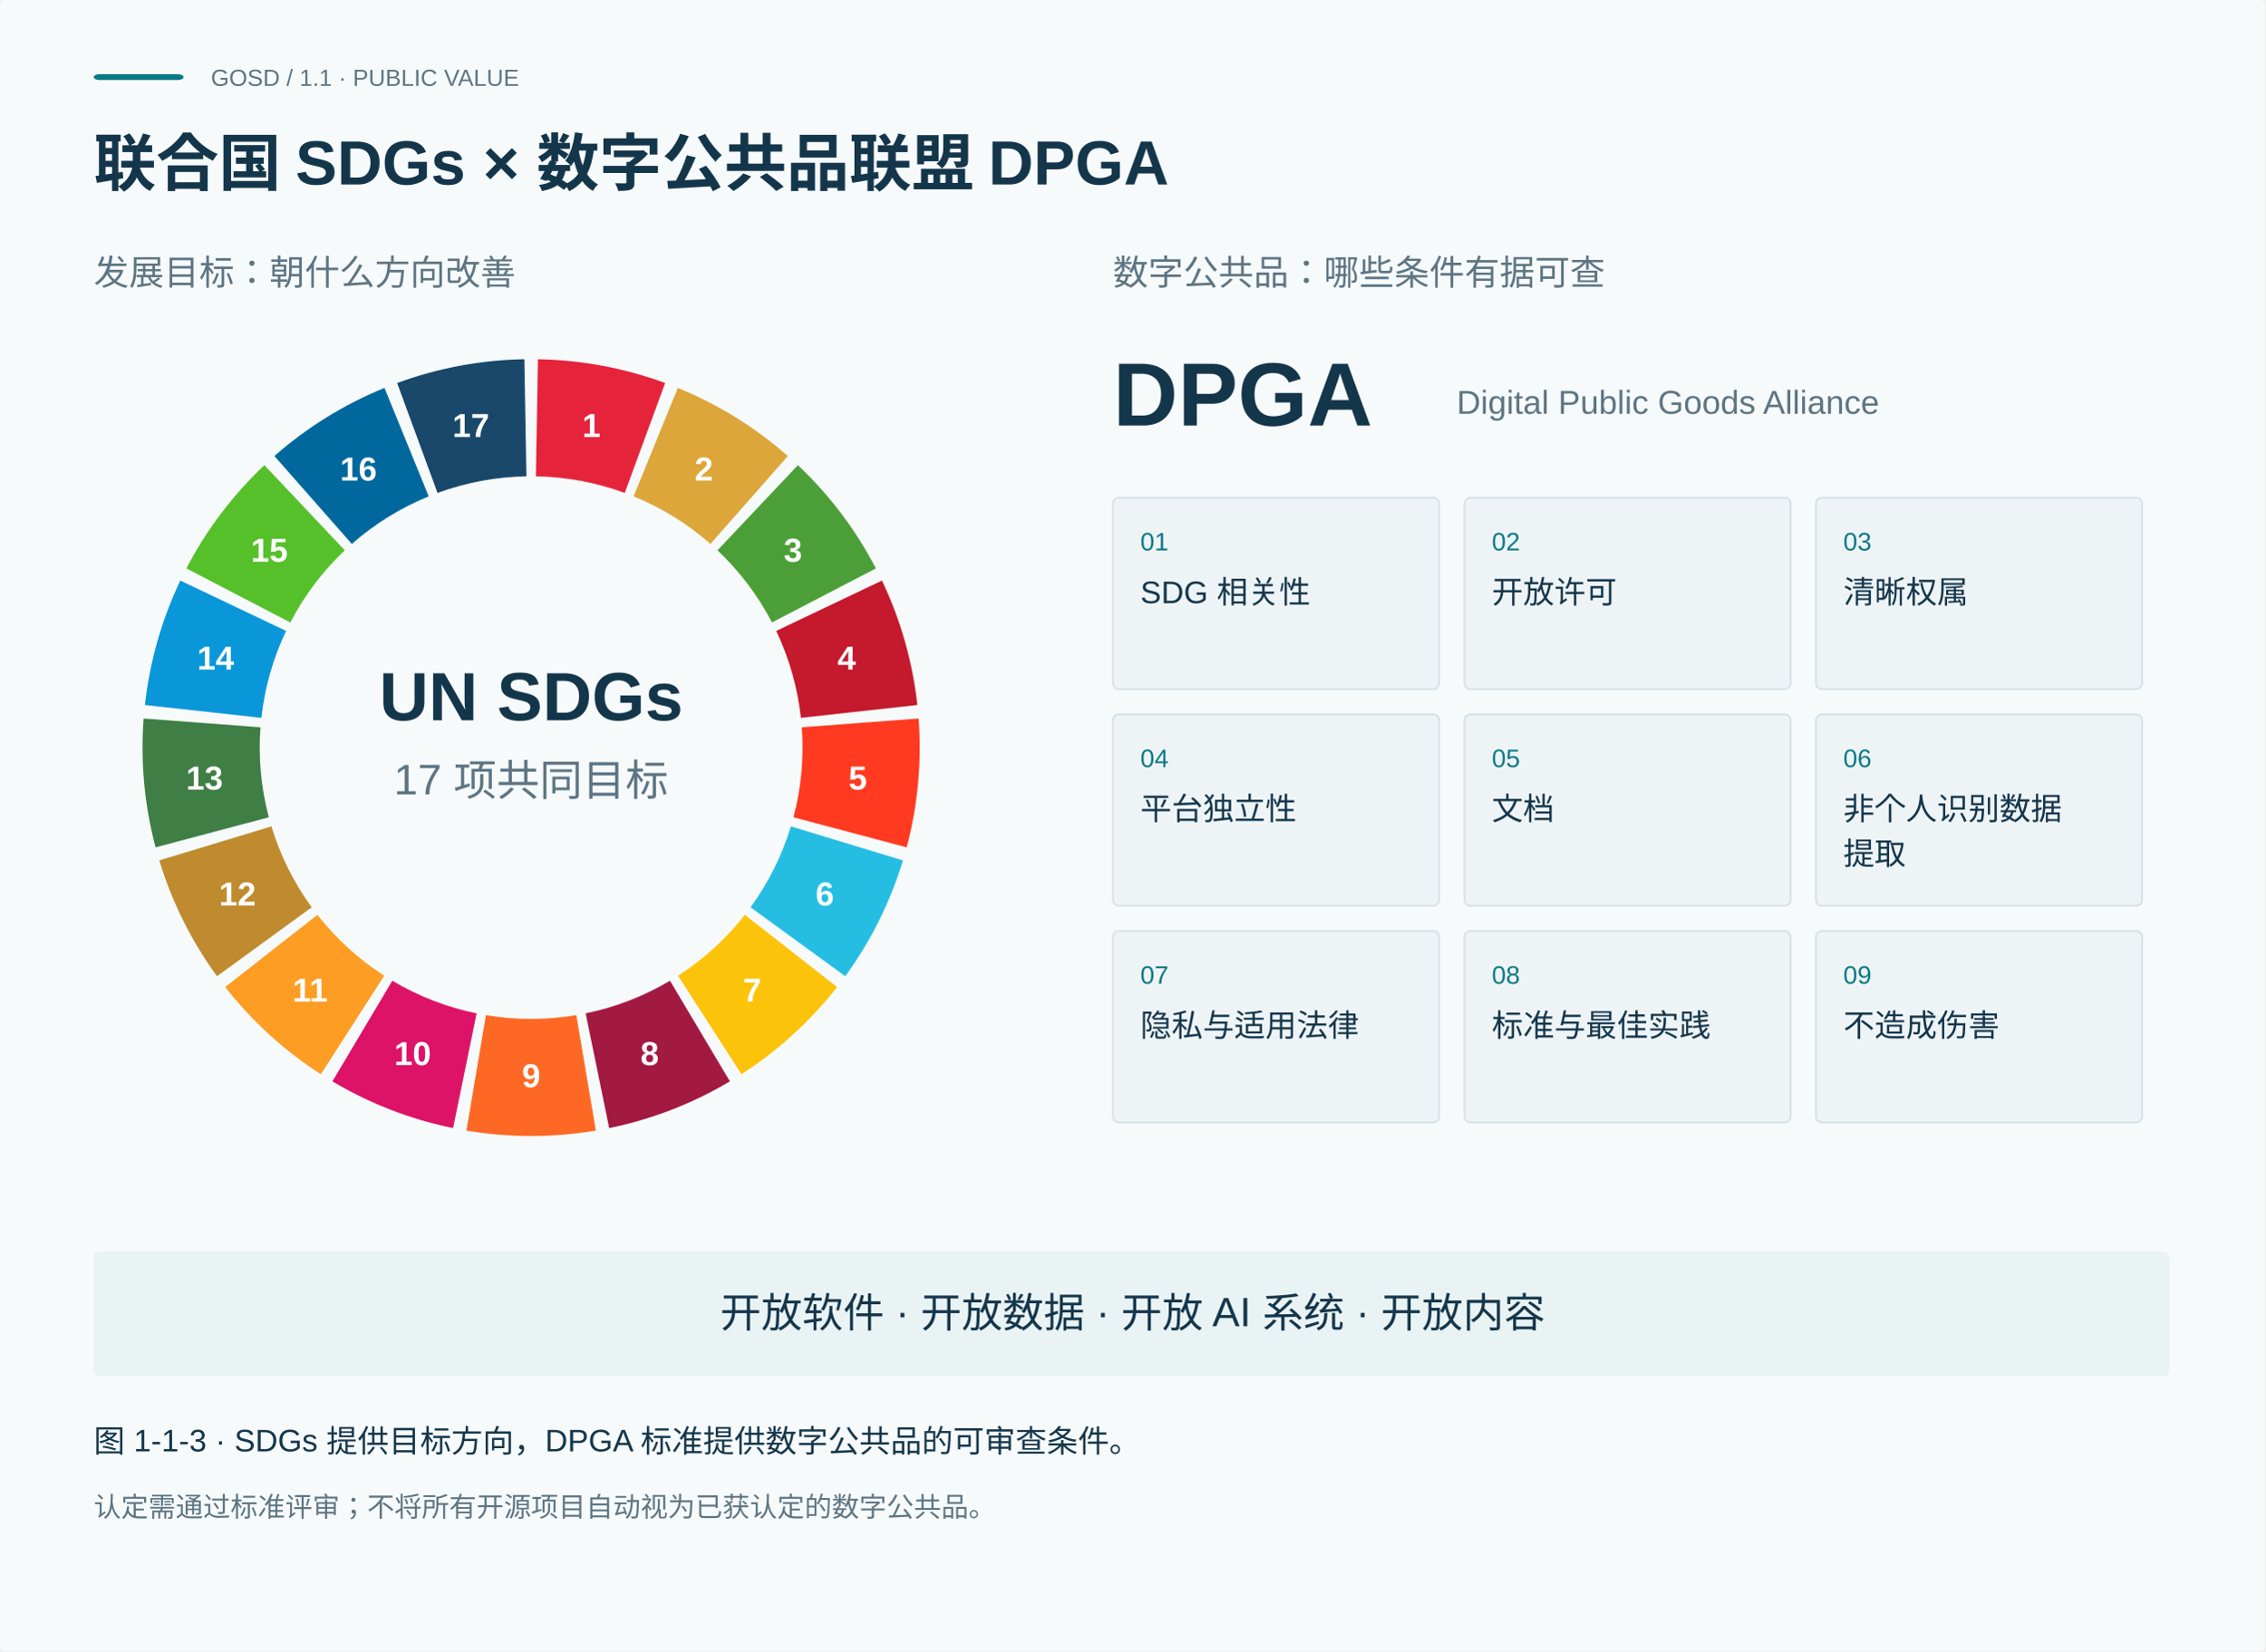
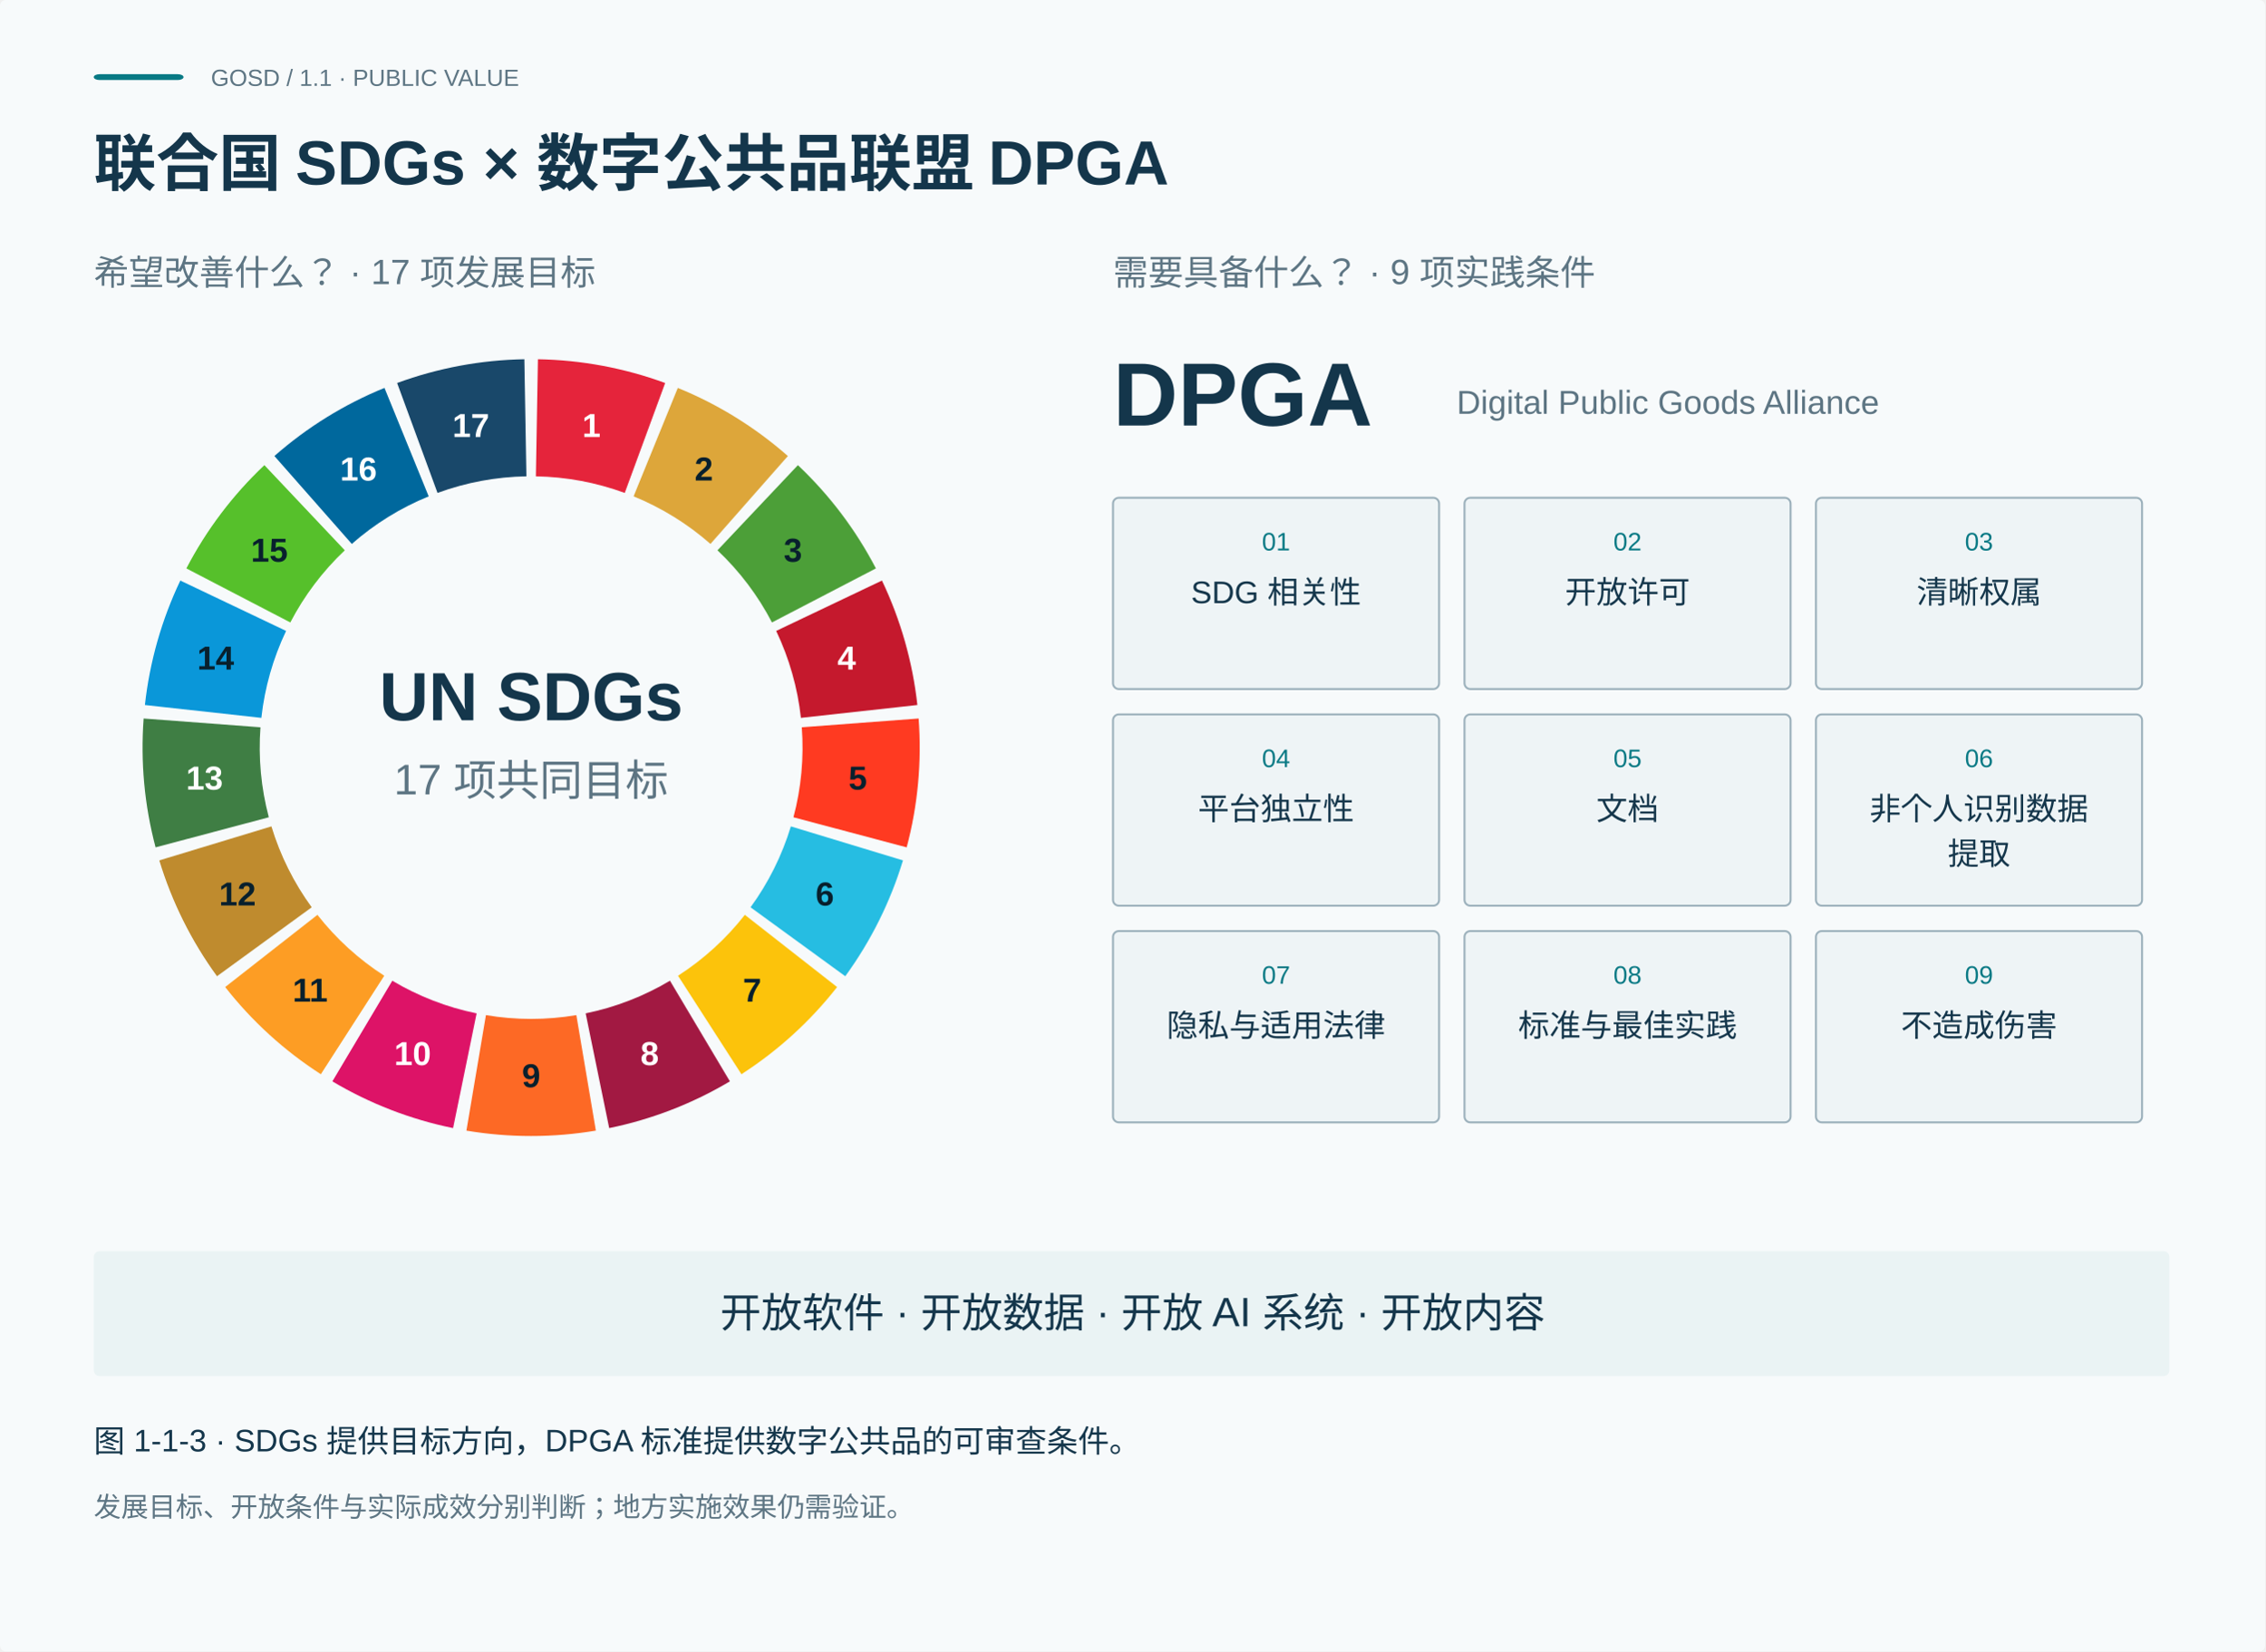
<svg xmlns="http://www.w3.org/2000/svg" width="1160" height="846" viewBox="0 0 1160 846" role="img">
  <g font-family="Noto Sans SC,Arial,sans-serif">
    <rect x="0" y="0" width="1160" height="846" rx="3" fill="#f7fafb" stroke="none" stroke-width="1" />
    <rect x="48" y="38" width="46" height="3" rx="3" fill="#087984" stroke="none" stroke-width="1" />
    <text x="108" y="44" font-size="12" fill="#5d7583" font-weight="400" text-anchor="start">GOSD / 1.1 · PUBLIC VALUE</text>
    <text x="48" y="95" font-size="32" fill="#14364b" font-weight="550" text-anchor="start">联合国 SDGs × 数字公共品联盟 DPGA</text>
-     <text x="48" y="146" font-size="18" fill="#5d7583" font-weight="400" text-anchor="start">发展目标：朝什么方向改善</text>
-     <text x="570" y="146" font-size="18" fill="#5d7583" font-weight="400" text-anchor="start">数字公共品：哪些条件有据可查</text>
+     <text x="48" y="146" font-size="18" fill="#5d7583" font-weight="400" text-anchor="start">希望改善什么？ · 17 项发展目标</text>
+     <text x="570" y="146" font-size="18" fill="#5d7583" font-weight="400" text-anchor="start">需要具备什么？ · 9 项实践条件</text>
    <path d="M275.473 184.03 A199 199 0 0 1 340.638 196.212 L319.943 252.53 A139 139 0 0 0 274.426 244.021 Z" fill="#e5243b" />
    <text x="302.87" y="223.861" font-size="17" fill="#fff" font-weight="600" text-anchor="middle">1</text>
    <path d="M347.115 198.721 A199 199 0 0 1 403.478 233.62 L363.837 278.659 A139 139 0 0 0 324.467 254.282 Z" fill="#dda63a" />
-     <text x="360.441" y="246.164" font-size="17" fill="#fff" font-weight="600" text-anchor="middle">2</text>
+     <text x="360.441" y="246.164" font-size="17" fill="#08202d" font-weight="600" text-anchor="middle">2</text>
    <path d="M408.612 238.299 A199 199 0 0 1 448.562 291.203 L395.327 318.88 A139 139 0 0 0 367.422 281.928 Z" fill="#4c9f38" />
-     <text x="406.067" y="287.757" font-size="17" fill="#fff" font-weight="600" text-anchor="middle">3</text>
+     <text x="406.067" y="287.757" font-size="17" fill="#08202d" font-weight="600" text-anchor="middle">3</text>
    <path d="M451.658 297.421 A199 199 0 0 1 469.8 361.183 L410.162 367.761 A139 139 0 0 0 397.49 323.223 Z" fill="#c5192d" />
    <text x="433.587" y="343.025" font-size="17" fill="#fff" font-weight="600" text-anchor="middle">4</text>
    <path d="M470.441 368.1 A199 199 0 0 1 464.325 434.11 L406.337 418.7 A139 139 0 0 0 410.61 372.592 Z" fill="#ff3a21" />
-     <text x="439.283" y="404.501" font-size="17" fill="#fff" font-weight="600" text-anchor="middle">5</text>
+     <text x="439.283" y="404.501" font-size="17" fill="#08202d" font-weight="600" text-anchor="middle">5</text>
    <path d="M462.424 440.791 A199 199 0 0 1 432.874 500.134 L384.369 464.818 A139 139 0 0 0 405.01 423.367 Z" fill="#26bde2" />
-     <text x="422.387" y="463.884" font-size="17" fill="#fff" font-weight="600" text-anchor="middle">6</text>
+     <text x="422.387" y="463.884" font-size="17" fill="#08202d" font-weight="600" text-anchor="middle">6</text>
    <path d="M428.688 505.678 A199 199 0 0 1 379.697 550.339 L347.225 499.885 A139 139 0 0 0 381.446 468.689 Z" fill="#fcc30b" />
-     <text x="385.181" y="513.153" font-size="17" fill="#fff" font-weight="600" text-anchor="middle">7</text>
+     <text x="385.181" y="513.153" font-size="17" fill="#08202d" font-weight="600" text-anchor="middle">7</text>
    <path d="M373.791 553.996 A199 199 0 0 1 311.974 577.944 L299.922 519.167 A139 139 0 0 0 343.1 502.439 Z" fill="#a21942" />
    <text x="332.689" y="545.655" font-size="17" fill="#fff" font-weight="600" text-anchor="middle">8</text>
    <path d="M305.147 579.22 A199 199 0 0 1 238.853 579.22 L248.847 520.058 A139 139 0 0 0 295.153 520.058 Z" fill="#fd6925" />
-     <text x="272.0" y="557.0" font-size="17" fill="#fff" font-weight="600" text-anchor="middle">9</text>
+     <text x="272.0" y="557.0" font-size="17" fill="#08202d" font-weight="600" text-anchor="middle">9</text>
    <path d="M232.026 577.944 A199 199 0 0 1 170.209 553.996 L200.9 502.439 A139 139 0 0 0 244.078 519.167 Z" fill="#dd1367" />
    <text x="211.311" y="545.655" font-size="17" fill="#fff" font-weight="600" text-anchor="middle">10</text>
    <path d="M164.303 550.339 A199 199 0 0 1 115.312 505.678 L162.554 468.689 A139 139 0 0 0 196.775 499.885 Z" fill="#fd9d24" />
-     <text x="158.819" y="513.153" font-size="17" fill="#fff" font-weight="600" text-anchor="middle">11</text>
+     <text x="158.819" y="513.153" font-size="17" fill="#08202d" font-weight="600" text-anchor="middle">11</text>
    <path d="M111.126 500.134 A199 199 0 0 1 81.576 440.791 L138.99 423.367 A139 139 0 0 0 159.631 464.818 Z" fill="#bf8b2e" />
-     <text x="121.613" y="463.884" font-size="17" fill="#fff" font-weight="600" text-anchor="middle">12</text>
+     <text x="121.613" y="463.884" font-size="17" fill="#08202d" font-weight="600" text-anchor="middle">12</text>
    <path d="M79.675 434.11 A199 199 0 0 1 73.559 368.1 L133.39 372.592 A139 139 0 0 0 137.663 418.7 Z" fill="#3f7e44" />
    <text x="104.717" y="404.501" font-size="17" fill="#fff" font-weight="600" text-anchor="middle">13</text>
    <path d="M74.2 361.183 A199 199 0 0 1 92.342 297.421 L146.51 323.223 A139 139 0 0 0 133.838 367.761 Z" fill="#0a97d9" />
-     <text x="110.413" y="343.025" font-size="17" fill="#fff" font-weight="600" text-anchor="middle">14</text>
+     <text x="110.413" y="343.025" font-size="17" fill="#08202d" font-weight="600" text-anchor="middle">14</text>
    <path d="M95.438 291.203 A199 199 0 0 1 135.388 238.299 L176.578 281.928 A139 139 0 0 0 148.673 318.88 Z" fill="#56c02b" />
-     <text x="137.933" y="287.757" font-size="17" fill="#fff" font-weight="600" text-anchor="middle">15</text>
+     <text x="137.933" y="287.757" font-size="17" fill="#08202d" font-weight="600" text-anchor="middle">15</text>
    <path d="M140.522 233.62 A199 199 0 0 1 196.885 198.721 L219.533 254.282 A139 139 0 0 0 180.163 278.659 Z" fill="#00689d" />
    <text x="183.559" y="246.164" font-size="17" fill="#fff" font-weight="600" text-anchor="middle">16</text>
    <path d="M203.362 196.212 A199 199 0 0 1 268.527 184.03 L269.574 244.021 A139 139 0 0 0 224.057 252.53 Z" fill="#19486a" />
    <text x="241.13" y="223.861" font-size="17" fill="#fff" font-weight="600" text-anchor="middle">17</text>
    <text x="272" y="369" font-size="35" fill="#14364b" font-weight="600" text-anchor="middle">UN SDGs</text>
    <text x="272" y="407" font-size="22" fill="#5d7583" font-weight="400" text-anchor="middle">17 项共同目标</text>
    <text x="570" y="218" font-size="46" fill="#14364b" font-weight="700" text-anchor="start">DPGA</text>
    <text x="746" y="212" font-size="17" fill="#5d7583" font-weight="400" text-anchor="start">Digital Public Goods Alliance</text>
-     <rect x="570" y="255" width="167" height="98" rx="3" fill="#eef4f6" stroke="#d7e2e7" stroke-width="1" />
-     <text x="584" y="282" font-size="13" fill="#087984" font-weight="400" text-anchor="start">01</text>
-     <text x="584" y="309" font-size="16" fill="#14364b" font-weight="400" text-anchor="start">SDG 相关性</text>
-     <rect x="750" y="255" width="167" height="98" rx="3" fill="#eef4f6" stroke="#d7e2e7" stroke-width="1" />
-     <text x="764" y="282" font-size="13" fill="#087984" font-weight="400" text-anchor="start">02</text>
-     <text x="764" y="309" font-size="16" fill="#14364b" font-weight="400" text-anchor="start">开放许可</text>
-     <rect x="930" y="255" width="167" height="98" rx="3" fill="#eef4f6" stroke="#d7e2e7" stroke-width="1" />
-     <text x="944" y="282" font-size="13" fill="#087984" font-weight="400" text-anchor="start">03</text>
-     <text x="944" y="309" font-size="16" fill="#14364b" font-weight="400" text-anchor="start">清晰权属</text>
-     <rect x="570" y="366" width="167" height="98" rx="3" fill="#eef4f6" stroke="#d7e2e7" stroke-width="1" />
-     <text x="584" y="393" font-size="13" fill="#087984" font-weight="400" text-anchor="start">04</text>
-     <text x="584" y="420" font-size="16" fill="#14364b" font-weight="400" text-anchor="start">平台独立性</text>
-     <rect x="750" y="366" width="167" height="98" rx="3" fill="#eef4f6" stroke="#d7e2e7" stroke-width="1" />
-     <text x="764" y="393" font-size="13" fill="#087984" font-weight="400" text-anchor="start">05</text>
-     <text x="764" y="420" font-size="16" fill="#14364b" font-weight="400" text-anchor="start">文档</text>
-     <rect x="930" y="366" width="167" height="98" rx="3" fill="#eef4f6" stroke="#d7e2e7" stroke-width="1" />
-     <text x="944" y="393" font-size="13" fill="#087984" font-weight="400" text-anchor="start">06</text>
-     <text x="944" y="420" font-size="16" fill="#14364b" font-weight="400" text-anchor="start">非个人识别数据</text>
-     <text x="944" y="443" font-size="16" fill="#14364b" font-weight="400" text-anchor="start">提取</text>
-     <rect x="570" y="477" width="167" height="98" rx="3" fill="#eef4f6" stroke="#d7e2e7" stroke-width="1" />
-     <text x="584" y="504" font-size="13" fill="#087984" font-weight="400" text-anchor="start">07</text>
-     <text x="584" y="531" font-size="16" fill="#14364b" font-weight="400" text-anchor="start">隐私与适用法律</text>
-     <rect x="750" y="477" width="167" height="98" rx="3" fill="#eef4f6" stroke="#d7e2e7" stroke-width="1" />
-     <text x="764" y="504" font-size="13" fill="#087984" font-weight="400" text-anchor="start">08</text>
-     <text x="764" y="531" font-size="16" fill="#14364b" font-weight="400" text-anchor="start">标准与最佳实践</text>
-     <rect x="930" y="477" width="167" height="98" rx="3" fill="#eef4f6" stroke="#d7e2e7" stroke-width="1" />
-     <text x="944" y="504" font-size="13" fill="#087984" font-weight="400" text-anchor="start">09</text>
-     <text x="944" y="531" font-size="16" fill="#14364b" font-weight="400" text-anchor="start">不造成伤害</text>
+     <rect x="570" y="255" width="167" height="98" rx="3" fill="#eef4f6" stroke="#9bb0bb" stroke-width="1" />
+     <text x="653.5" y="282" font-size="13" fill="#087984" font-weight="400" text-anchor="middle">01</text>
+     <text x="653.5" y="309" font-size="16" fill="#14364b" font-weight="400" text-anchor="middle">SDG 相关性</text>
+     <rect x="750" y="255" width="167" height="98" rx="3" fill="#eef4f6" stroke="#9bb0bb" stroke-width="1" />
+     <text x="833.5" y="282" font-size="13" fill="#087984" font-weight="400" text-anchor="middle">02</text>
+     <text x="833.5" y="309" font-size="16" fill="#14364b" font-weight="400" text-anchor="middle">开放许可</text>
+     <rect x="930" y="255" width="167" height="98" rx="3" fill="#eef4f6" stroke="#9bb0bb" stroke-width="1" />
+     <text x="1013.5" y="282" font-size="13" fill="#087984" font-weight="400" text-anchor="middle">03</text>
+     <text x="1013.5" y="309" font-size="16" fill="#14364b" font-weight="400" text-anchor="middle">清晰权属</text>
+     <rect x="570" y="366" width="167" height="98" rx="3" fill="#eef4f6" stroke="#9bb0bb" stroke-width="1" />
+     <text x="653.5" y="393" font-size="13" fill="#087984" font-weight="400" text-anchor="middle">04</text>
+     <text x="653.5" y="420" font-size="16" fill="#14364b" font-weight="400" text-anchor="middle">平台独立性</text>
+     <rect x="750" y="366" width="167" height="98" rx="3" fill="#eef4f6" stroke="#9bb0bb" stroke-width="1" />
+     <text x="833.5" y="393" font-size="13" fill="#087984" font-weight="400" text-anchor="middle">05</text>
+     <text x="833.5" y="420" font-size="16" fill="#14364b" font-weight="400" text-anchor="middle">文档</text>
+     <rect x="930" y="366" width="167" height="98" rx="3" fill="#eef4f6" stroke="#9bb0bb" stroke-width="1" />
+     <text x="1013.5" y="393" font-size="13" fill="#087984" font-weight="400" text-anchor="middle">06</text>
+     <text x="1013.5" y="420" font-size="16" fill="#14364b" font-weight="400" text-anchor="middle">非个人识别数据</text>
+     <text x="1013.5" y="443" font-size="16" fill="#14364b" font-weight="400" text-anchor="middle">提取</text>
+     <rect x="570" y="477" width="167" height="98" rx="3" fill="#eef4f6" stroke="#9bb0bb" stroke-width="1" />
+     <text x="653.5" y="504" font-size="13" fill="#087984" font-weight="400" text-anchor="middle">07</text>
+     <text x="653.5" y="531" font-size="16" fill="#14364b" font-weight="400" text-anchor="middle">隐私与适用法律</text>
+     <rect x="750" y="477" width="167" height="98" rx="3" fill="#eef4f6" stroke="#9bb0bb" stroke-width="1" />
+     <text x="833.5" y="504" font-size="13" fill="#087984" font-weight="400" text-anchor="middle">08</text>
+     <text x="833.5" y="531" font-size="16" fill="#14364b" font-weight="400" text-anchor="middle">标准与最佳实践</text>
+     <rect x="930" y="477" width="167" height="98" rx="3" fill="#eef4f6" stroke="#9bb0bb" stroke-width="1" />
+     <text x="1013.5" y="504" font-size="13" fill="#087984" font-weight="400" text-anchor="middle">09</text>
+     <text x="1013.5" y="531" font-size="16" fill="#14364b" font-weight="400" text-anchor="middle">不造成伤害</text>
    <rect x="48" y="641" width="1063" height="64" rx="3" fill="#eaf3f4" stroke="none" stroke-width="1" />
    <text x="580" y="680" font-size="21" fill="#14364b" font-weight="400" text-anchor="middle">开放软件 · 开放数据 · 开放 AI 系统 · 开放内容</text>
    <text x="48" y="744" font-size="16" fill="#14364b" font-weight="400" text-anchor="start">图 1-1-3 · SDGs 提供目标方向，DPGA 标准提供数字公共品的可审查条件。</text>
-     <text x="48" y="777" font-size="14" fill="#5d7583" font-weight="400" text-anchor="start">认定需通过标准评审；不将所有开源项目自动视为已获认定的数字公共品。</text>
+     <text x="48" y="777" font-size="14" fill="#5d7583" font-weight="400" text-anchor="start">发展目标、开放条件与实际成效分别判断；地方实施效果仍需验证。</text>
    <text x="48" y="806" font-size="13" fill="#5d7583" font-weight="400" text-anchor="start" />
  </g>
</svg>
